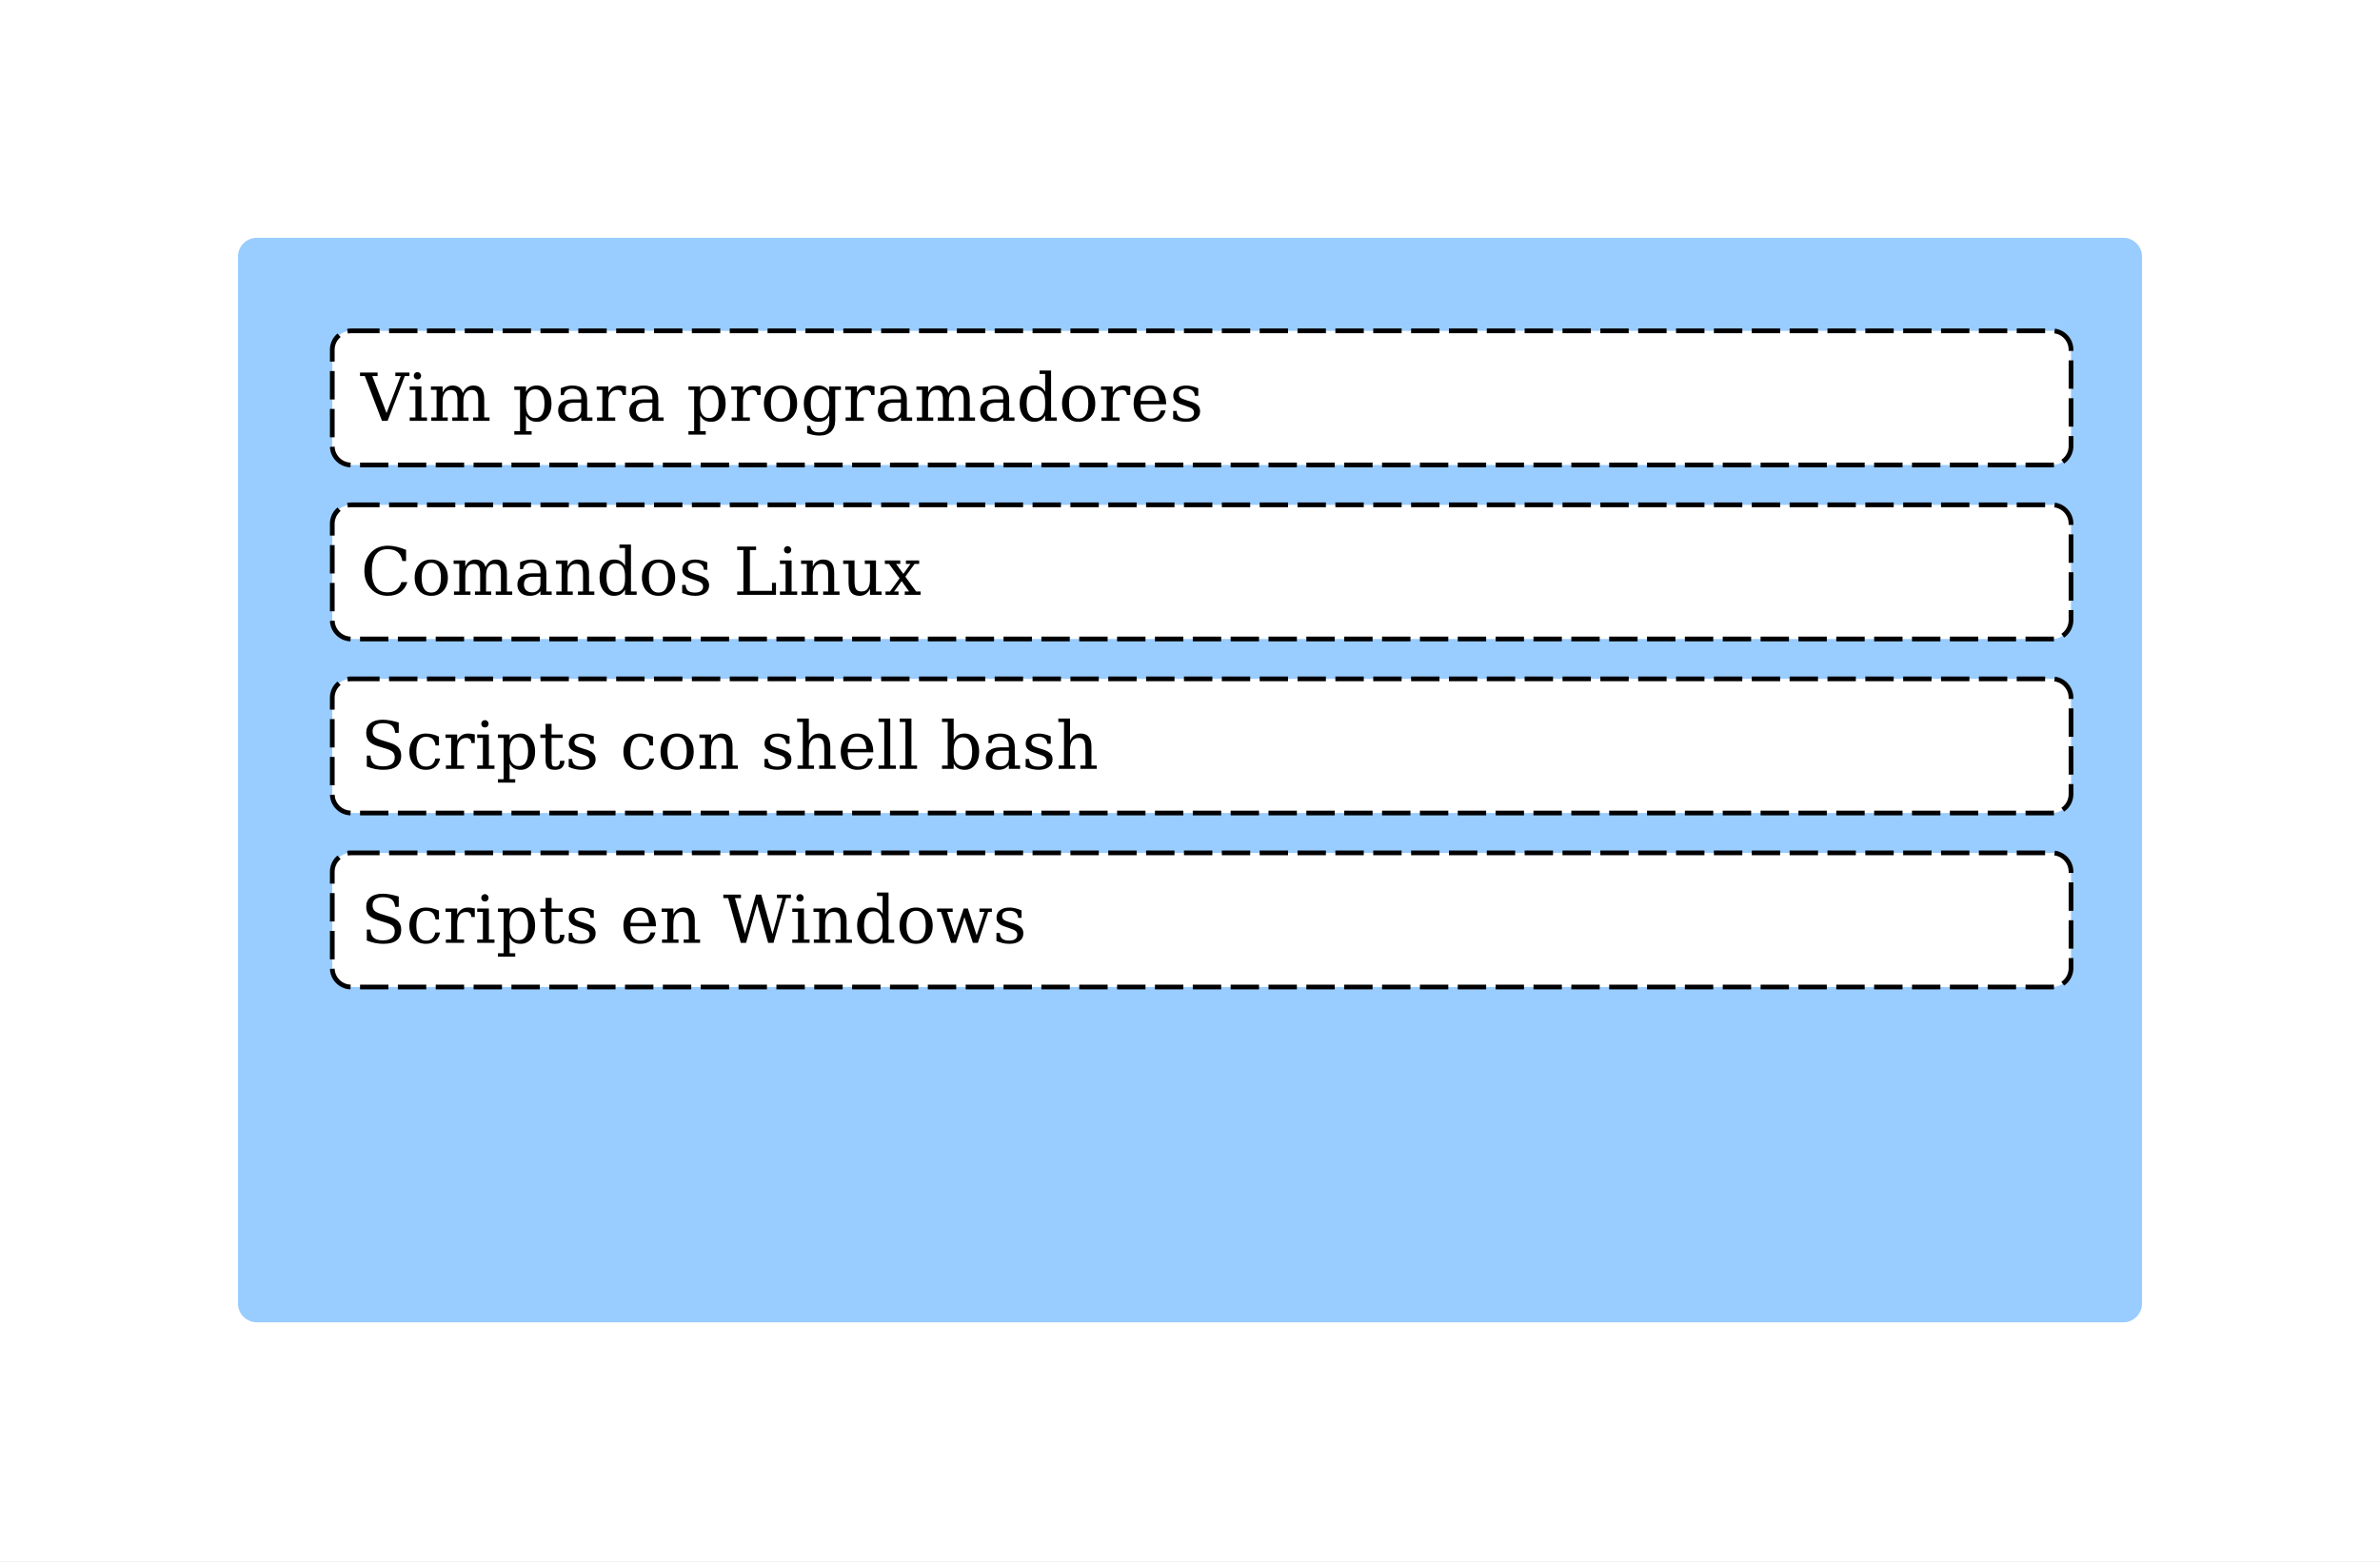
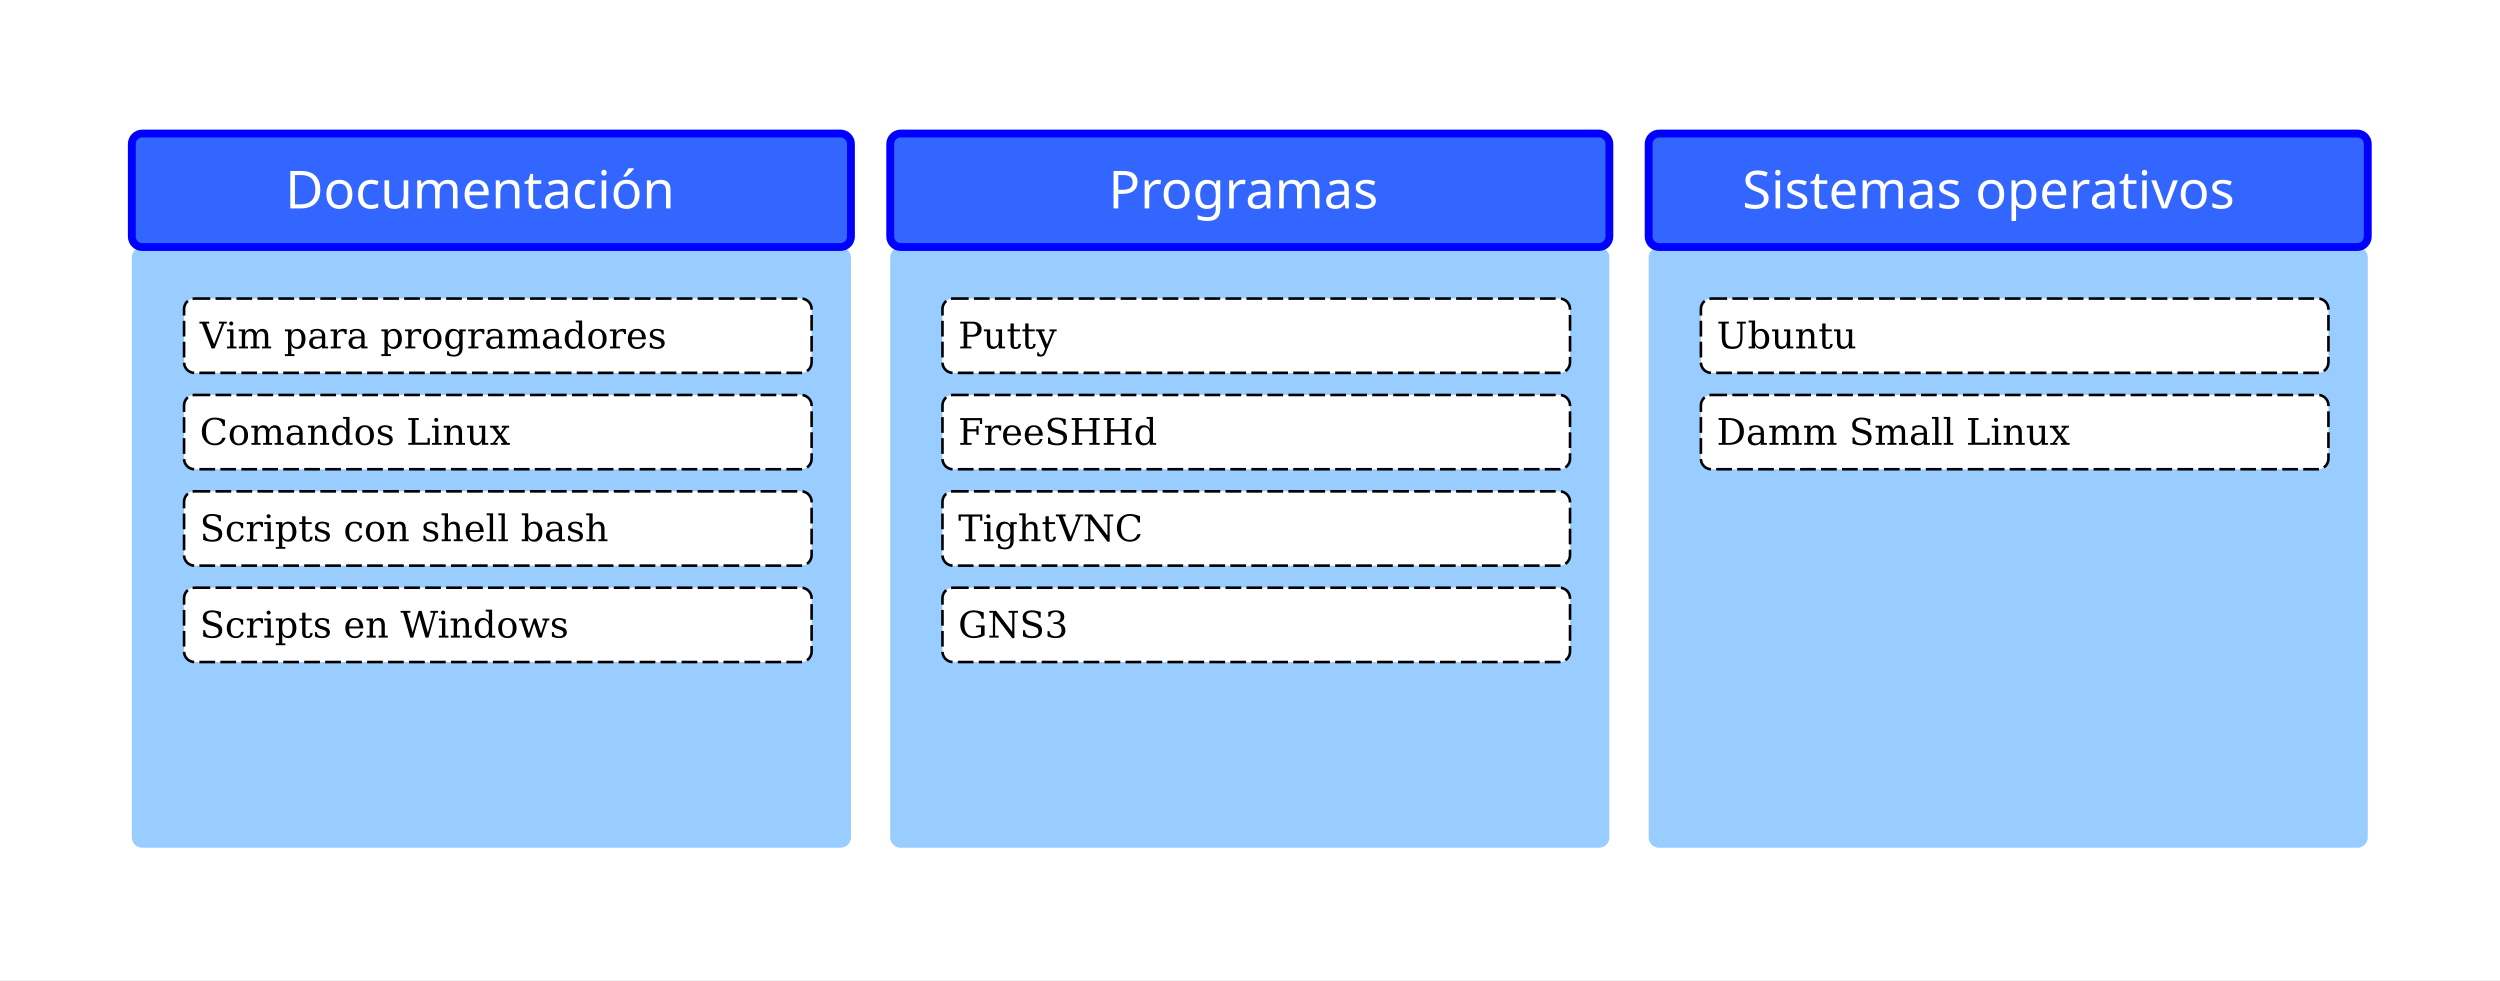
- <svg xmlns="http://www.w3.org/2000/svg" xmlns:xlink="http://www.w3.org/1999/xlink" fill-opacity="1" color-rendering="auto" color-interpolation="auto" text-rendering="auto" stroke="black" stroke-linecap="square" width="503" stroke-miterlimit="10" shape-rendering="auto" stroke-opacity="1" fill="black" stroke-dasharray="none" font-weight="normal" stroke-width="1" height="330" font-family="'Dialog'" font-style="normal" stroke-linejoin="miter" font-size="12px" stroke-dashoffset="0" image-rendering="auto">
+ <svg xmlns="http://www.w3.org/2000/svg" xmlns:xlink="http://www.w3.org/1999/xlink" fill-opacity="1" color-rendering="auto" color-interpolation="auto" text-rendering="auto" stroke="black" stroke-linecap="square" width="954" stroke-miterlimit="10" shape-rendering="auto" stroke-opacity="1" fill="black" stroke-dasharray="none" font-weight="normal" stroke-width="1" height="374" font-family="'Dialog'" font-style="normal" stroke-linejoin="miter" font-size="12px" stroke-dashoffset="0" image-rendering="auto">
  <defs id="genericDefs" />
  <g>
    <defs id="defs1">
      <clipPath clipPathUnits="userSpaceOnUse" id="clipPath1">
-         <path d="M0 0 L503 0 L503 330 L0 330 L0 0 Z" />
+         <path d="M0 0 L954 0 L954 374 L0 374 L0 0 Z" />
      </clipPath>
      <clipPath clipPathUnits="userSpaceOnUse" id="clipPath2">
-         <path d="M21 28 L524 28 L524 358 L21 358 L21 28 Z" />
+         <path d="M-71 -16 L883 -16 L883 358 L-71 358 L-71 -16 Z" />
      </clipPath>
    </defs>
-     <g fill="white" text-rendering="geometricPrecision" shape-rendering="geometricPrecision" transform="translate(-21,-28)" stroke="white">
-       <rect x="21" width="503" height="330" y="28" clip-path="url(#clipPath2)" stroke="none" />
+     <g fill="white" text-rendering="geometricPrecision" shape-rendering="geometricPrecision" transform="translate(71,16)" stroke="white">
+       <rect x="-71" width="954" height="374" y="-16" clip-path="url(#clipPath2)" stroke="none" />
    </g>
    <g id="y.node.0">
-       <g fill="rgb(153,204,255)" text-rendering="geometricPrecision" shape-rendering="geometricPrecision" transform="matrix(1,0,0,1,-21,-28)" stroke="rgb(153,204,255)">
-         <rect x="71.289" y="78.267" width="402.422" rx="4" ry="4" height="229.24" stroke="none" />
+       <g fill="rgb(153,204,255)" text-rendering="geometricPrecision" shape-rendering="geometricPrecision" transform="matrix(1,0,0,1,71,16)" stroke="rgb(153,204,255)">
+         <rect x="-20.7" y="78.267" width="274.422" rx="4" ry="4" height="229.24" stroke="none" />
      </g>
      <g />
    </g>
    <g id="y.node.1">
      <a xlink:href="vim.pdf">
-         <g fill="white" text-rendering="geometricPrecision" shape-rendering="geometricPrecision" transform="matrix(1,0,0,1,-21,-28)" stroke="white">
-           <rect x="91.225" y="97.931" width="367.474" rx="4" ry="4" height="28.356" stroke="none" />
-         </g>
-         <g>
-           <g font-size="14px" stroke-linecap="butt" transform="matrix(1,0,0,1,-21,-28)" text-rendering="geometricPrecision" font-family="'DejaVu Serif'" shape-rendering="geometricPrecision" stroke-miterlimit="1.45">
-             <text x="97.225" xml:space="preserve" y="116.956" stroke="none">Vim para programadores</text>
-           </g>
-         </g>
-         <g text-rendering="geometricPrecision" stroke-miterlimit="1.45" stroke-dasharray="6,2" shape-rendering="geometricPrecision" transform="matrix(1,0,0,1,-21,-28)" stroke-linecap="butt">
-           <rect x="91.225" y="97.931" fill="none" width="367.474" rx="4" ry="4" height="28.356" />
+         <g fill="white" text-rendering="geometricPrecision" shape-rendering="geometricPrecision" transform="matrix(1,0,0,1,71,16)" stroke="white">
+           <rect x="-0.763" y="97.931" width="239.474" rx="4" ry="4" height="28.356" stroke="none" />
+         </g>
+         <g>
+           <g font-size="14px" stroke-linecap="butt" transform="matrix(1,0,0,1,71,16)" text-rendering="geometricPrecision" font-family="'DejaVu Serif'" shape-rendering="geometricPrecision" stroke-miterlimit="1.45">
+             <text x="5.237" xml:space="preserve" y="116.956" stroke="none">Vim para programadores</text>
+           </g>
+         </g>
+         <g text-rendering="geometricPrecision" stroke-miterlimit="1.45" stroke-dasharray="6,2" shape-rendering="geometricPrecision" transform="matrix(1,0,0,1,71,16)" stroke-linecap="butt">
+           <rect x="-0.763" y="97.931" fill="none" width="239.474" rx="4" ry="4" height="28.356" />
        </g>
      </a>
    </g>
    <g id="y.node.2">
      <a xlink:href="comandosLinux.pdf">
-         <g fill="white" text-rendering="geometricPrecision" shape-rendering="geometricPrecision" transform="matrix(1,0,0,1,-21,-28)" stroke="white">
-           <rect x="91.225" y="134.712" width="367.474" rx="4" ry="4" height="28.356" stroke="none" />
-         </g>
-         <g>
-           <g font-size="14px" stroke-linecap="butt" transform="matrix(1,0,0,1,-21,-28)" text-rendering="geometricPrecision" font-family="'DejaVu Serif'" shape-rendering="geometricPrecision" stroke-miterlimit="1.45">
-             <text x="97.225" xml:space="preserve" y="153.737" stroke="none">Comandos Linux</text>
-           </g>
-         </g>
-         <g text-rendering="geometricPrecision" stroke-miterlimit="1.45" stroke-dasharray="6,2" shape-rendering="geometricPrecision" transform="matrix(1,0,0,1,-21,-28)" stroke-linecap="butt">
-           <rect x="91.225" y="134.712" fill="none" width="367.474" rx="4" ry="4" height="28.356" />
+         <g fill="white" text-rendering="geometricPrecision" shape-rendering="geometricPrecision" transform="matrix(1,0,0,1,71,16)" stroke="white">
+           <rect x="-0.763" y="134.712" width="239.474" rx="4" ry="4" height="28.356" stroke="none" />
+         </g>
+         <g>
+           <g font-size="14px" stroke-linecap="butt" transform="matrix(1,0,0,1,71,16)" text-rendering="geometricPrecision" font-family="'DejaVu Serif'" shape-rendering="geometricPrecision" stroke-miterlimit="1.45">
+             <text x="5.237" xml:space="preserve" y="153.737" stroke="none">Comandos Linux</text>
+           </g>
+         </g>
+         <g text-rendering="geometricPrecision" stroke-miterlimit="1.45" stroke-dasharray="6,2" shape-rendering="geometricPrecision" transform="matrix(1,0,0,1,71,16)" stroke-linecap="butt">
+           <rect x="-0.763" y="134.712" fill="none" width="239.474" rx="4" ry="4" height="28.356" />
        </g>
      </a>
    </g>
    <g id="y.node.3">
      <a xlink:href="shellBash.pdf">
-         <g fill="white" text-rendering="geometricPrecision" shape-rendering="geometricPrecision" transform="matrix(1,0,0,1,-21,-28)" stroke="white">
-           <rect x="91.225" y="171.493" width="367.474" rx="4" ry="4" height="28.356" stroke="none" />
-         </g>
-         <g>
-           <g font-size="14px" stroke-linecap="butt" transform="matrix(1,0,0,1,-21,-28)" text-rendering="geometricPrecision" font-family="'DejaVu Serif'" shape-rendering="geometricPrecision" stroke-miterlimit="1.45">
-             <text x="97.225" xml:space="preserve" y="190.518" stroke="none">Scripts con shell bash</text>
-           </g>
-         </g>
-         <g text-rendering="geometricPrecision" stroke-miterlimit="1.45" stroke-dasharray="6,2" shape-rendering="geometricPrecision" transform="matrix(1,0,0,1,-21,-28)" stroke-linecap="butt">
-           <rect x="91.225" y="171.493" fill="none" width="367.474" rx="4" ry="4" height="28.356" />
+         <g fill="white" text-rendering="geometricPrecision" shape-rendering="geometricPrecision" transform="matrix(1,0,0,1,71,16)" stroke="white">
+           <rect x="-0.763" y="171.493" width="239.474" rx="4" ry="4" height="28.356" stroke="none" />
+         </g>
+         <g>
+           <g font-size="14px" stroke-linecap="butt" transform="matrix(1,0,0,1,71,16)" text-rendering="geometricPrecision" font-family="'DejaVu Serif'" shape-rendering="geometricPrecision" stroke-miterlimit="1.45">
+             <text x="5.237" xml:space="preserve" y="190.518" stroke="none">Scripts con shell bash</text>
+           </g>
+         </g>
+         <g text-rendering="geometricPrecision" stroke-miterlimit="1.45" stroke-dasharray="6,2" shape-rendering="geometricPrecision" transform="matrix(1,0,0,1,71,16)" stroke-linecap="butt">
+           <rect x="-0.763" y="171.493" fill="none" width="239.474" rx="4" ry="4" height="28.356" />
        </g>
      </a>
    </g>
    <g id="y.node.4">
      <a xlink:href="shellBatch.pdf">
-         <g fill="white" text-rendering="geometricPrecision" shape-rendering="geometricPrecision" transform="matrix(1,0,0,1,-21,-28)" stroke="white">
-           <rect x="91.225" y="208.274" width="367.474" rx="4" ry="4" height="28.356" stroke="none" />
-         </g>
-         <g>
-           <g font-size="14px" stroke-linecap="butt" transform="matrix(1,0,0,1,-21,-28)" text-rendering="geometricPrecision" font-family="'DejaVu Serif'" shape-rendering="geometricPrecision" stroke-miterlimit="1.45">
-             <text x="97.225" xml:space="preserve" y="227.299" stroke="none">Scripts en Windows</text>
-           </g>
-         </g>
-         <g text-rendering="geometricPrecision" stroke-miterlimit="1.45" stroke-dasharray="6,2" shape-rendering="geometricPrecision" transform="matrix(1,0,0,1,-21,-28)" stroke-linecap="butt">
-           <rect x="91.225" y="208.274" fill="none" width="367.474" rx="4" ry="4" height="28.356" />
-         </g>
-       </a>
+         <g fill="white" text-rendering="geometricPrecision" shape-rendering="geometricPrecision" transform="matrix(1,0,0,1,71,16)" stroke="white">
+           <rect x="-0.763" y="208.274" width="239.474" rx="4" ry="4" height="28.356" stroke="none" />
+         </g>
+         <g>
+           <g font-size="14px" stroke-linecap="butt" transform="matrix(1,0,0,1,71,16)" text-rendering="geometricPrecision" font-family="'DejaVu Serif'" shape-rendering="geometricPrecision" stroke-miterlimit="1.45">
+             <text x="5.237" xml:space="preserve" y="227.299" stroke="none">Scripts en Windows</text>
+           </g>
+         </g>
+         <g text-rendering="geometricPrecision" stroke-miterlimit="1.45" stroke-dasharray="6,2" shape-rendering="geometricPrecision" transform="matrix(1,0,0,1,71,16)" stroke-linecap="butt">
+           <rect x="-0.763" y="208.274" fill="none" width="239.474" rx="4" ry="4" height="28.356" />
+         </g>
+       </a>
+     </g>
+     <g id="y.node.5">
+       <g fill="rgb(51,102,255)" text-rendering="geometricPrecision" shape-rendering="geometricPrecision" transform="matrix(1,0,0,1,71,16)" stroke="rgb(51,102,255)">
+         <rect x="-20.7" y="34.952" width="274.422" rx="4" ry="4" height="43.315" stroke="none" />
+       </g>
+       <g stroke-linecap="butt" transform="matrix(1,0,0,1,71,16)" fill="blue" text-rendering="geometricPrecision" shape-rendering="geometricPrecision" stroke="blue" stroke-width="3" stroke-miterlimit="1.45">
+         <rect x="-20.7" y="34.952" fill="none" width="274.422" rx="4" ry="4" height="43.315" />
+       </g>
+       <g>
+         <g stroke-linecap="butt" font-size="20px" transform="matrix(1,0,0,1,71,16)" fill="white" text-rendering="geometricPrecision" font-family="sans-serif" shape-rendering="geometricPrecision" stroke="white" stroke-miterlimit="1.45">
+           <text x="37.844" xml:space="preserve" y="63.533" stroke="none">Documentación</text>
+         </g>
+       </g>
+     </g>
+     <g id="y.node.6">
+       <g fill="rgb(153,204,255)" text-rendering="geometricPrecision" shape-rendering="geometricPrecision" transform="matrix(1,0,0,1,71,16)" stroke="rgb(153,204,255)">
+         <rect x="268.711" y="78.267" width="274.422" rx="4" ry="4" height="229.24" stroke="none" />
+       </g>
+       <g />
+     </g>
+     <g id="y.node.7">
+       <a xlink:href="https://www.putty.org/">
+         <g fill="white" text-rendering="geometricPrecision" shape-rendering="geometricPrecision" transform="matrix(1,0,0,1,71,16)" stroke="white">
+           <rect x="288.647" y="97.931" width="239.474" rx="4" ry="4" height="28.356" stroke="none" />
+         </g>
+         <g>
+           <g font-size="14px" stroke-linecap="butt" transform="matrix(1,0,0,1,71,16)" text-rendering="geometricPrecision" font-family="'DejaVu Serif'" shape-rendering="geometricPrecision" stroke-miterlimit="1.45">
+             <text x="294.647" xml:space="preserve" y="116.956" stroke="none">Putty</text>
+           </g>
+         </g>
+         <g text-rendering="geometricPrecision" stroke-miterlimit="1.45" stroke-dasharray="6,2" shape-rendering="geometricPrecision" transform="matrix(1,0,0,1,71,16)" stroke-linecap="butt">
+           <rect x="288.647" y="97.931" fill="none" width="239.474" rx="4" ry="4" height="28.356" />
+         </g>
+       </a>
+     </g>
+     <g id="y.node.8">
+       <a xlink:href="http://www.freesshd.com/">
+         <g fill="white" text-rendering="geometricPrecision" shape-rendering="geometricPrecision" transform="matrix(1,0,0,1,71,16)" stroke="white">
+           <rect x="288.647" y="134.712" width="239.474" rx="4" ry="4" height="28.356" stroke="none" />
+         </g>
+         <g>
+           <g font-size="14px" stroke-linecap="butt" transform="matrix(1,0,0,1,71,16)" text-rendering="geometricPrecision" font-family="'DejaVu Serif'" shape-rendering="geometricPrecision" stroke-miterlimit="1.45">
+             <text x="294.647" xml:space="preserve" y="153.737" stroke="none">FreeSHHd</text>
+           </g>
+         </g>
+         <g text-rendering="geometricPrecision" stroke-miterlimit="1.45" stroke-dasharray="6,2" shape-rendering="geometricPrecision" transform="matrix(1,0,0,1,71,16)" stroke-linecap="butt">
+           <rect x="288.647" y="134.712" fill="none" width="239.474" rx="4" ry="4" height="28.356" />
+         </g>
+       </a>
+     </g>
+     <g id="y.node.9">
+       <a xlink:href="https://www.tightvnc.com/">
+         <g fill="white" text-rendering="geometricPrecision" shape-rendering="geometricPrecision" transform="matrix(1,0,0,1,71,16)" stroke="white">
+           <rect x="288.647" y="171.493" width="239.474" rx="4" ry="4" height="28.356" stroke="none" />
+         </g>
+         <g>
+           <g font-size="14px" stroke-linecap="butt" transform="matrix(1,0,0,1,71,16)" text-rendering="geometricPrecision" font-family="'DejaVu Serif'" shape-rendering="geometricPrecision" stroke-miterlimit="1.45">
+             <text x="294.647" xml:space="preserve" y="190.518" stroke="none">TightVNC</text>
+           </g>
+         </g>
+         <g text-rendering="geometricPrecision" stroke-miterlimit="1.45" stroke-dasharray="6,2" shape-rendering="geometricPrecision" transform="matrix(1,0,0,1,71,16)" stroke-linecap="butt">
+           <rect x="288.647" y="171.493" fill="none" width="239.474" rx="4" ry="4" height="28.356" />
+         </g>
+       </a>
+     </g>
+     <g id="y.node.10">
+       <g fill="rgb(51,102,255)" text-rendering="geometricPrecision" shape-rendering="geometricPrecision" transform="matrix(1,0,0,1,71,16)" stroke="rgb(51,102,255)">
+         <rect x="268.711" y="34.952" width="274.422" rx="4" ry="4" height="43.315" stroke="none" />
+       </g>
+       <g stroke-linecap="butt" transform="matrix(1,0,0,1,71,16)" fill="blue" text-rendering="geometricPrecision" shape-rendering="geometricPrecision" stroke="blue" stroke-width="3" stroke-miterlimit="1.45">
+         <rect x="268.711" y="34.952" fill="none" width="274.422" rx="4" ry="4" height="43.315" />
+       </g>
+       <g>
+         <g stroke-linecap="butt" font-size="20px" transform="matrix(1,0,0,1,71,16)" fill="white" text-rendering="geometricPrecision" font-family="sans-serif" shape-rendering="geometricPrecision" stroke="white" stroke-miterlimit="1.45">
+           <text x="351.996" xml:space="preserve" y="63.533" stroke="none">Programas</text>
+         </g>
+       </g>
+     </g>
+     <g id="y.node.11">
+       <a xlink:href="https://www.tightvnc.com/">
+         <g fill="white" text-rendering="geometricPrecision" shape-rendering="geometricPrecision" transform="matrix(1,0,0,1,71,16)" stroke="white">
+           <rect x="288.647" y="208.274" width="239.474" rx="4" ry="4" height="28.356" stroke="none" />
+         </g>
+         <g>
+           <g font-size="14px" stroke-linecap="butt" transform="matrix(1,0,0,1,71,16)" text-rendering="geometricPrecision" font-family="'DejaVu Serif'" shape-rendering="geometricPrecision" stroke-miterlimit="1.45">
+             <text x="294.647" xml:space="preserve" y="227.299" stroke="none">GNS3</text>
+           </g>
+         </g>
+         <g text-rendering="geometricPrecision" stroke-miterlimit="1.45" stroke-dasharray="6,2" shape-rendering="geometricPrecision" transform="matrix(1,0,0,1,71,16)" stroke-linecap="butt">
+           <rect x="288.647" y="208.274" fill="none" width="239.474" rx="4" ry="4" height="28.356" />
+         </g>
+       </a>
+     </g>
+     <g id="y.node.12">
+       <g fill="rgb(153,204,255)" text-rendering="geometricPrecision" shape-rendering="geometricPrecision" transform="matrix(1,0,0,1,71,16)" stroke="rgb(153,204,255)">
+         <rect x="558.122" y="78.267" width="274.422" rx="4" ry="4" height="229.24" stroke="none" />
+       </g>
+       <g />
+     </g>
+     <g id="y.node.13">
+       <a xlink:href="https://ubuntu.com/download/server">
+         <g fill="white" text-rendering="geometricPrecision" shape-rendering="geometricPrecision" transform="matrix(1,0,0,1,71,16)" stroke="white">
+           <rect x="578.058" y="97.931" width="239.474" rx="4" ry="4" height="28.356" stroke="none" />
+         </g>
+         <g>
+           <g font-size="14px" stroke-linecap="butt" transform="matrix(1,0,0,1,71,16)" text-rendering="geometricPrecision" font-family="'DejaVu Serif'" shape-rendering="geometricPrecision" stroke-miterlimit="1.45">
+             <text x="584.058" xml:space="preserve" y="116.956" stroke="none">Ubuntu</text>
+           </g>
+         </g>
+         <g text-rendering="geometricPrecision" stroke-miterlimit="1.45" stroke-dasharray="6,2" shape-rendering="geometricPrecision" transform="matrix(1,0,0,1,71,16)" stroke-linecap="butt">
+           <rect x="578.058" y="97.931" fill="none" width="239.474" rx="4" ry="4" height="28.356" />
+         </g>
+       </a>
+     </g>
+     <g id="y.node.14">
+       <a xlink:href="http://www.damnsmalllinux.org/index_es.html">
+         <g fill="white" text-rendering="geometricPrecision" shape-rendering="geometricPrecision" transform="matrix(1,0,0,1,71,16)" stroke="white">
+           <rect x="578.058" y="134.712" width="239.474" rx="4" ry="4" height="28.356" stroke="none" />
+         </g>
+         <g>
+           <g font-size="14px" stroke-linecap="butt" transform="matrix(1,0,0,1,71,16)" text-rendering="geometricPrecision" font-family="'DejaVu Serif'" shape-rendering="geometricPrecision" stroke-miterlimit="1.45">
+             <text x="584.058" xml:space="preserve" y="153.737" stroke="none">Damm Small Linux</text>
+           </g>
+         </g>
+         <g text-rendering="geometricPrecision" stroke-miterlimit="1.45" stroke-dasharray="6,2" shape-rendering="geometricPrecision" transform="matrix(1,0,0,1,71,16)" stroke-linecap="butt">
+           <rect x="578.058" y="134.712" fill="none" width="239.474" rx="4" ry="4" height="28.356" />
+         </g>
+       </a>
+     </g>
+     <g id="y.node.15">
+       <g fill="rgb(51,102,255)" text-rendering="geometricPrecision" shape-rendering="geometricPrecision" transform="matrix(1,0,0,1,71,16)" stroke="rgb(51,102,255)">
+         <rect x="558.122" y="34.952" width="274.422" rx="4" ry="4" height="43.315" stroke="none" />
+       </g>
+       <g stroke-linecap="butt" transform="matrix(1,0,0,1,71,16)" fill="blue" text-rendering="geometricPrecision" shape-rendering="geometricPrecision" stroke="blue" stroke-width="3" stroke-miterlimit="1.45">
+         <rect x="558.122" y="34.952" fill="none" width="274.422" rx="4" ry="4" height="43.315" />
+       </g>
+       <g>
+         <g stroke-linecap="butt" font-size="20px" transform="matrix(1,0,0,1,71,16)" fill="white" text-rendering="geometricPrecision" font-family="sans-serif" shape-rendering="geometricPrecision" stroke="white" stroke-miterlimit="1.45">
+           <text x="593.863" xml:space="preserve" y="63.533" stroke="none">Sistemas operativos</text>
+         </g>
+       </g>
    </g>
  </g>
</svg>
